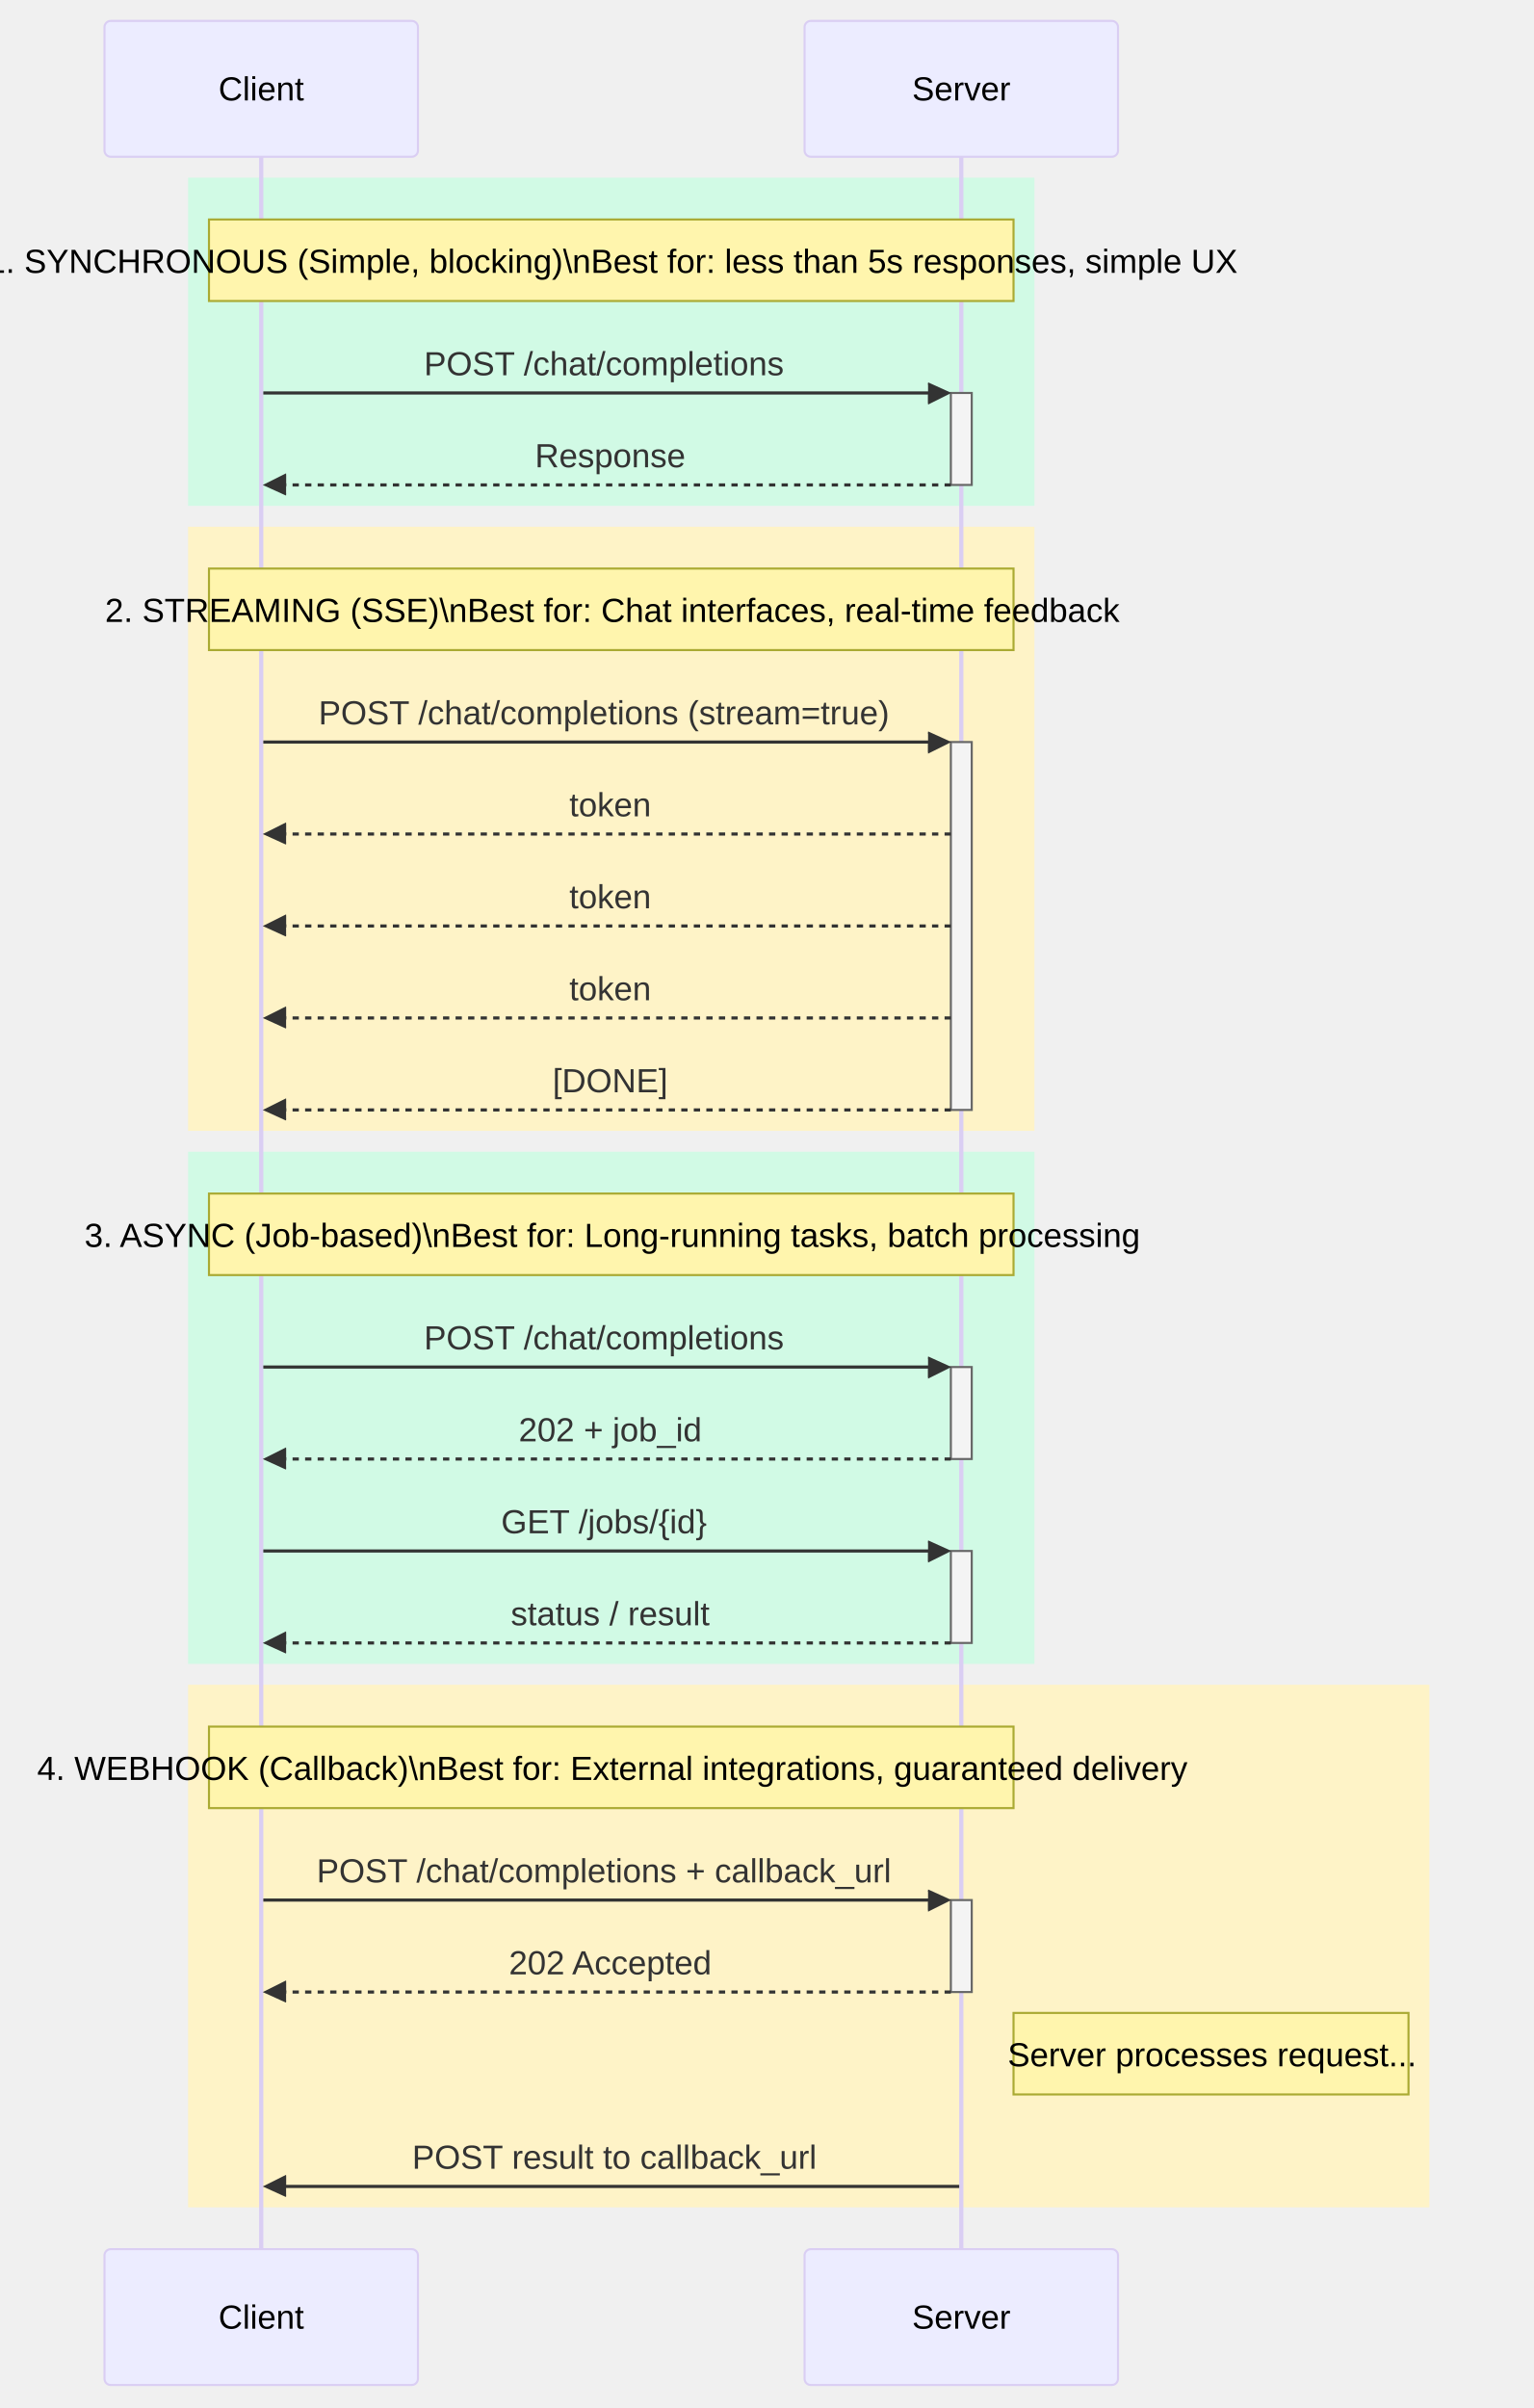
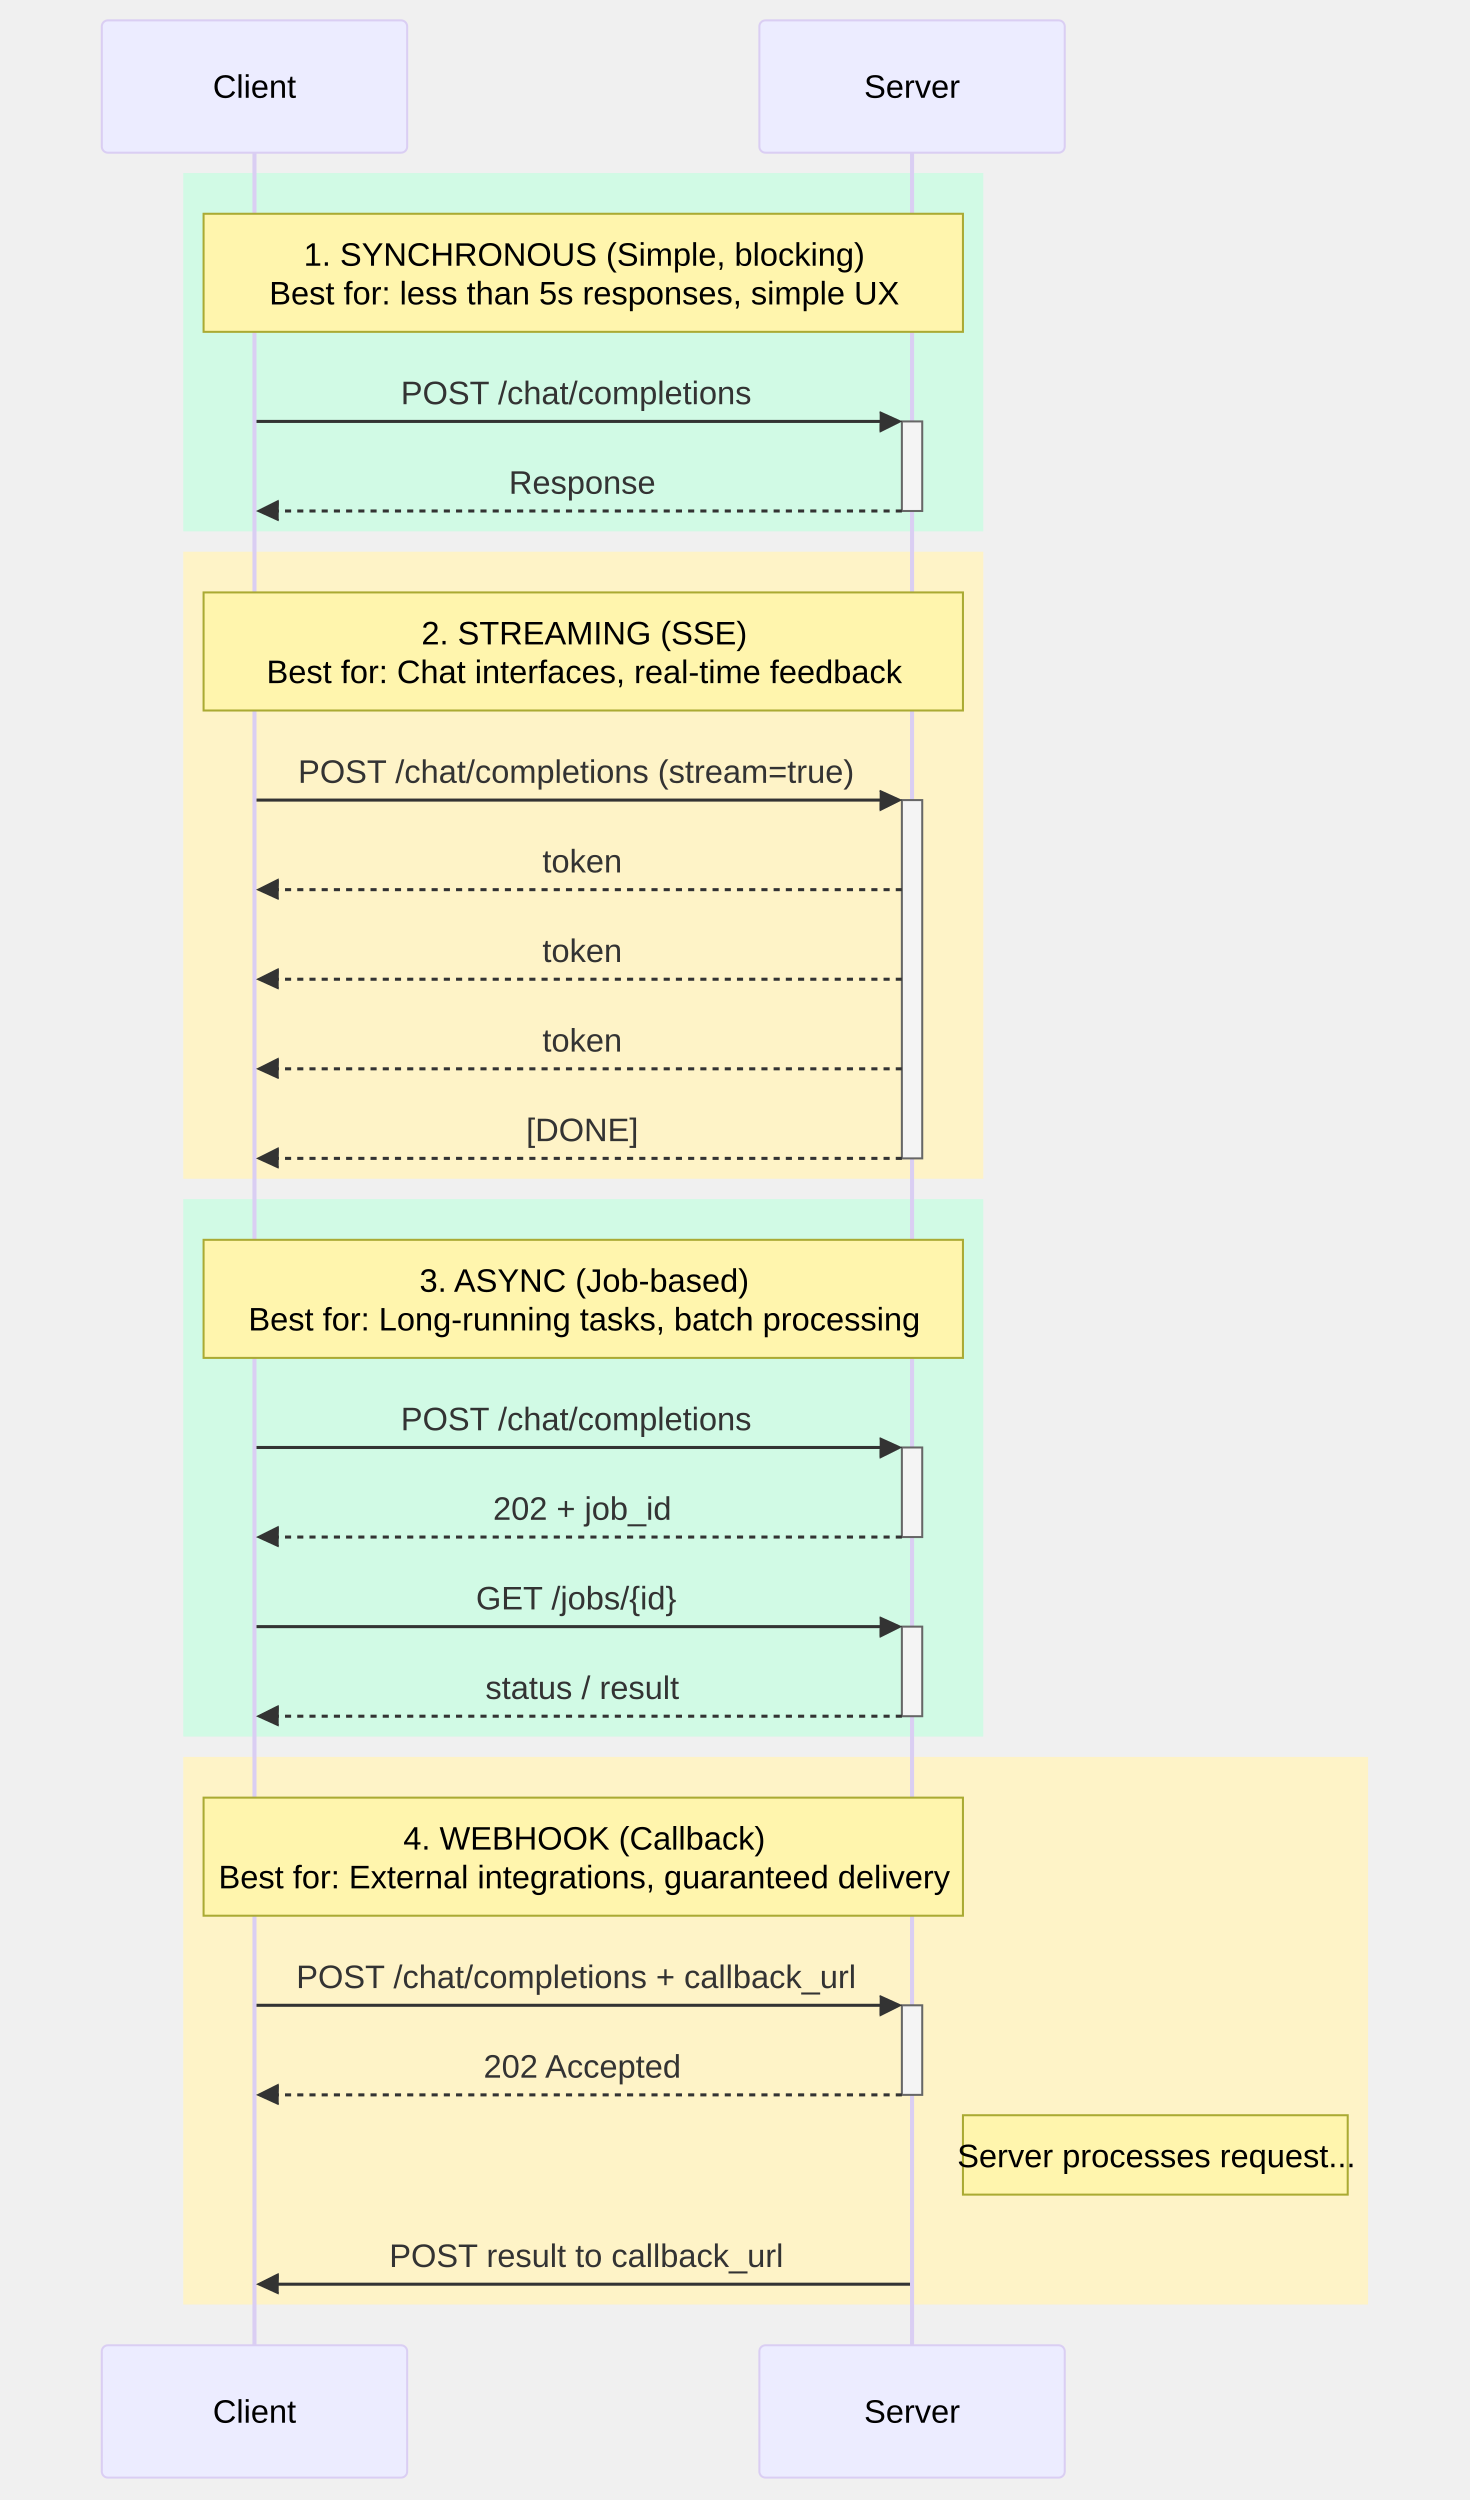
- <svg xmlns="http://www.w3.org/2000/svg" id="my-svg" width="100%" style="max-width: 734px; background-color: transparent;" viewBox="-50 -10 734 1152" role="graphics-document document" aria-roledescription="sequence">
-   <rect x="40" y="796" fill="rgb(254, 243, 199)" width="594" height="250" class="rect" />
-   <rect x="40" y="541" fill="rgb(209, 250, 229)" width="405" height="245" class="rect" />
-   <rect x="40" y="242" fill="rgb(254, 243, 199)" width="405" height="289" class="rect" />
-   <rect x="40" y="75" fill="rgb(209, 250, 229)" width="405" height="157" class="rect" />
+ <svg xmlns="http://www.w3.org/2000/svg" id="my-svg" width="100%" style="max-width: 722px; background-color: transparent;" viewBox="-50 -10 722 1228" role="graphics-document document" aria-roledescription="sequence">
+   <rect x="40" y="853" fill="rgb(254, 243, 199)" width="582" height="269" class="rect" />
+   <rect x="40" y="579" fill="rgb(209, 250, 229)" width="393" height="264" class="rect" />
+   <rect x="40" y="261" fill="rgb(254, 243, 199)" width="393" height="308" class="rect" />
+   <rect x="40" y="75" fill="rgb(209, 250, 229)" width="393" height="176" class="rect" />
  <g>
-     <rect x="335" y="1066" fill="#eaeaea" stroke="#666" width="150" height="65" name="S" rx="3" ry="3" class="actor actor-bottom" />
-     <text x="410" y="1098.5" dominant-baseline="central" alignment-baseline="central" class="actor actor-box" style="text-anchor: middle; font-size: 16px; font-weight: 400;">
-       <tspan x="410" dy="0">Server</tspan>
+     <rect x="323" y="1142" fill="#eaeaea" stroke="#666" width="150" height="65" name="S" rx="3" ry="3" class="actor actor-bottom" />
+     <text x="398" y="1174.5" dominant-baseline="central" alignment-baseline="central" class="actor actor-box" style="text-anchor: middle; font-size: 16px; font-weight: 400;">
+       <tspan x="398" dy="0">Server</tspan>
    </text>
  </g>
  <g>
-     <rect x="0" y="1066" fill="#eaeaea" stroke="#666" width="150" height="65" name="C" rx="3" ry="3" class="actor actor-bottom" />
-     <text x="75" y="1098.5" dominant-baseline="central" alignment-baseline="central" class="actor actor-box" style="text-anchor: middle; font-size: 16px; font-weight: 400;">
+     <rect x="0" y="1142" fill="#eaeaea" stroke="#666" width="150" height="65" name="C" rx="3" ry="3" class="actor actor-bottom" />
+     <text x="75" y="1174.5" dominant-baseline="central" alignment-baseline="central" class="actor actor-box" style="text-anchor: middle; font-size: 16px; font-weight: 400;">
      <tspan x="75" dy="0">Client</tspan>
    </text>
  </g>
  <g>
-     <line id="actor1" x1="410" y1="65" x2="410" y2="1066" class="actor-line 200" stroke-width="0.5px" stroke="#999" name="S" />
+     <line id="actor1" x1="398" y1="65" x2="398" y2="1142" class="actor-line 200" stroke-width="0.5px" stroke="#999" name="S" />
    <g id="root-1">
-       <rect x="335" y="0" fill="#eaeaea" stroke="#666" width="150" height="65" name="S" rx="3" ry="3" class="actor actor-top" />
-       <text x="410" y="32.5" dominant-baseline="central" alignment-baseline="central" class="actor actor-box" style="text-anchor: middle; font-size: 16px; font-weight: 400;">
-         <tspan x="410" dy="0">Server</tspan>
+       <rect x="323" y="0" fill="#eaeaea" stroke="#666" width="150" height="65" name="S" rx="3" ry="3" class="actor actor-top" />
+       <text x="398" y="32.5" dominant-baseline="central" alignment-baseline="central" class="actor actor-box" style="text-anchor: middle; font-size: 16px; font-weight: 400;">
+         <tspan x="398" dy="0">Server</tspan>
      </text>
    </g>
  </g>
  <g>
-     <line id="actor0" x1="75" y1="65" x2="75" y2="1066" class="actor-line 200" stroke-width="0.5px" stroke="#999" name="C" />
+     <line id="actor0" x1="75" y1="65" x2="75" y2="1142" class="actor-line 200" stroke-width="0.5px" stroke="#999" name="C" />
    <g id="root-0">
      <rect x="0" y="0" fill="#eaeaea" stroke="#666" width="150" height="65" name="C" rx="3" ry="3" class="actor actor-top" />
      <text x="75" y="32.5" dominant-baseline="central" alignment-baseline="central" class="actor actor-box" style="text-anchor: middle; font-size: 16px; font-weight: 400;">
        <tspan x="75" dy="0">Client</tspan>
      </text>
    </g>
  </g>
  <style>#my-svg{font-family:"trebuchet ms",verdana,arial,sans-serif;font-size:16px;fill:#333;}@keyframes edge-animation-frame{from{stroke-dashoffset:0;}}@keyframes dash{to{stroke-dashoffset:0;}}#my-svg .edge-animation-slow{stroke-dasharray:9,5!important;stroke-dashoffset:900;animation:dash 50s linear infinite;stroke-linecap:round;}#my-svg .edge-animation-fast{stroke-dasharray:9,5!important;stroke-dashoffset:900;animation:dash 20s linear infinite;stroke-linecap:round;}#my-svg .error-icon{fill:#552222;}#my-svg .error-text{fill:#552222;stroke:#552222;}#my-svg .edge-thickness-normal{stroke-width:1px;}#my-svg .edge-thickness-thick{stroke-width:3.5px;}#my-svg .edge-pattern-solid{stroke-dasharray:0;}#my-svg .edge-thickness-invisible{stroke-width:0;fill:none;}#my-svg .edge-pattern-dashed{stroke-dasharray:3;}#my-svg .edge-pattern-dotted{stroke-dasharray:2;}#my-svg .marker{fill:#333333;stroke:#333333;}#my-svg .marker.cross{stroke:#333333;}#my-svg svg{font-family:"trebuchet ms",verdana,arial,sans-serif;font-size:16px;}#my-svg p{margin:0;}#my-svg .actor{stroke:hsl(259.626, 59.777%, 87.902%);fill:#ECECFF;}#my-svg text.actor&gt;tspan{fill:black;stroke:none;}#my-svg .actor-line{stroke:hsl(259.626, 59.777%, 87.902%);}#my-svg .innerArc{stroke-width:1.5;stroke-dasharray:none;}#my-svg .messageLine0{stroke-width:1.5;stroke-dasharray:none;stroke:#333;}#my-svg .messageLine1{stroke-width:1.5;stroke-dasharray:2,2;stroke:#333;}#my-svg #arrowhead path{fill:#333;stroke:#333;}#my-svg .sequenceNumber{fill:white;}#my-svg #sequencenumber{fill:#333;}#my-svg #crosshead path{fill:#333;stroke:#333;}#my-svg .messageText{fill:#333;stroke:none;}#my-svg .labelBox{stroke:hsl(259.626, 59.777%, 87.902%);fill:#ECECFF;}#my-svg .labelText,#my-svg .labelText&gt;tspan{fill:black;stroke:none;}#my-svg .loopText,#my-svg .loopText&gt;tspan{fill:black;stroke:none;}#my-svg .loopLine{stroke-width:2px;stroke-dasharray:2,2;stroke:hsl(259.626, 59.777%, 87.902%);fill:hsl(259.626, 59.777%, 87.902%);}#my-svg .note{stroke:#aaaa33;fill:#fff5ad;}#my-svg .noteText,#my-svg .noteText&gt;tspan{fill:black;stroke:none;}#my-svg .activation0{fill:#f4f4f4;stroke:#666;}#my-svg .activation1{fill:#f4f4f4;stroke:#666;}#my-svg .activation2{fill:#f4f4f4;stroke:#666;}#my-svg .actorPopupMenu{position:absolute;}#my-svg .actorPopupMenuPanel{position:absolute;fill:#ECECFF;box-shadow:0px 8px 16px 0px rgba(0,0,0,0.2);filter:drop-shadow(3px 5px 2px rgb(0 0 0 / 0.4));}#my-svg .actor-man line{stroke:hsl(259.626, 59.777%, 87.902%);fill:#ECECFF;}#my-svg .actor-man circle,#my-svg line{stroke:hsl(259.626, 59.777%, 87.902%);fill:#ECECFF;stroke-width:2px;}#my-svg :root{--mermaid-font-family:"trebuchet ms",verdana,arial,sans-serif;}</style>
  <g />
  <defs>
    <symbol id="computer" width="24" height="24">
      <path transform="scale(.5)" d="M2 2v13h20v-13h-20zm18 11h-16v-9h16v9zm-10.228 6l.466-1h3.524l.467 1h-4.457zm14.228 3h-24l2-6h2.104l-1.33 4h18.45l-1.297-4h2.073l2 6zm-5-10h-14v-7h14v7z" />
    </symbol>
  </defs>
  <defs>
    <symbol id="database" fill-rule="evenodd" clip-rule="evenodd">
      <path transform="scale(.5)" d="M12.258.001l.256.004.255.005.253.008.251.01.249.012.247.015.246.016.242.019.241.02.239.023.236.024.233.027.231.028.229.031.225.032.223.034.22.036.217.038.214.04.211.041.208.043.205.045.201.046.198.048.194.05.191.051.187.053.183.054.18.056.175.057.172.059.168.06.163.061.16.063.155.064.15.066.074.033.073.033.071.034.07.034.069.035.068.035.067.035.066.035.064.036.064.036.062.036.06.036.06.037.058.037.058.037.055.038.055.038.053.038.052.038.051.039.05.039.048.039.047.039.045.04.044.04.043.04.041.04.04.041.039.041.037.041.036.041.034.041.033.042.032.042.03.042.029.042.027.042.026.043.024.043.023.043.021.043.02.043.018.044.017.043.015.044.013.044.012.044.011.045.009.044.007.045.006.045.004.045.002.045.001.045v17l-.001.045-.002.045-.004.045-.006.045-.007.045-.009.044-.011.045-.012.044-.013.044-.015.044-.017.043-.018.044-.02.043-.021.043-.023.043-.024.043-.026.043-.027.042-.029.042-.03.042-.032.042-.033.042-.034.041-.036.041-.037.041-.039.041-.04.041-.041.04-.043.04-.044.04-.045.04-.047.039-.048.039-.05.039-.051.039-.052.038-.053.038-.055.038-.055.038-.058.037-.058.037-.06.037-.06.036-.062.036-.064.036-.064.036-.066.035-.067.035-.068.035-.069.035-.07.034-.071.034-.073.033-.074.033-.15.066-.155.064-.16.063-.163.061-.168.06-.172.059-.175.057-.18.056-.183.054-.187.053-.191.051-.194.05-.198.048-.201.046-.205.045-.208.043-.211.041-.214.04-.217.038-.22.036-.223.034-.225.032-.229.031-.231.028-.233.027-.236.024-.239.023-.241.02-.242.019-.246.016-.247.015-.249.012-.251.01-.253.008-.255.005-.256.004-.258.001-.258-.001-.256-.004-.255-.005-.253-.008-.251-.01-.249-.012-.247-.015-.245-.016-.243-.019-.241-.02-.238-.023-.236-.024-.234-.027-.231-.028-.228-.031-.226-.032-.223-.034-.22-.036-.217-.038-.214-.04-.211-.041-.208-.043-.204-.045-.201-.046-.198-.048-.195-.05-.19-.051-.187-.053-.184-.054-.179-.056-.176-.057-.172-.059-.167-.06-.164-.061-.159-.063-.155-.064-.151-.066-.074-.033-.072-.033-.072-.034-.07-.034-.069-.035-.068-.035-.067-.035-.066-.035-.064-.036-.063-.036-.062-.036-.061-.036-.06-.037-.058-.037-.057-.037-.056-.038-.055-.038-.053-.038-.052-.038-.051-.039-.049-.039-.049-.039-.046-.039-.046-.04-.044-.04-.043-.04-.041-.04-.04-.041-.039-.041-.037-.041-.036-.041-.034-.041-.033-.042-.032-.042-.03-.042-.029-.042-.027-.042-.026-.043-.024-.043-.023-.043-.021-.043-.02-.043-.018-.044-.017-.043-.015-.044-.013-.044-.012-.044-.011-.045-.009-.044-.007-.045-.006-.045-.004-.045-.002-.045-.001-.045v-17l.001-.045.002-.045.004-.045.006-.045.007-.045.009-.044.011-.045.012-.044.013-.044.015-.044.017-.043.018-.044.02-.043.021-.043.023-.043.024-.043.026-.043.027-.042.029-.042.03-.042.032-.042.033-.042.034-.041.036-.041.037-.041.039-.041.04-.041.041-.04.043-.04.044-.04.046-.04.046-.039.049-.039.049-.039.051-.039.052-.038.053-.038.055-.038.056-.038.057-.037.058-.037.06-.037.061-.036.062-.036.063-.036.064-.036.066-.035.067-.035.068-.035.069-.035.07-.034.072-.034.072-.033.074-.033.151-.066.155-.064.159-.063.164-.061.167-.06.172-.059.176-.057.179-.056.184-.054.187-.053.19-.051.195-.05.198-.048.201-.046.204-.045.208-.043.211-.041.214-.04.217-.038.22-.036.223-.034.226-.032.228-.031.231-.028.234-.027.236-.024.238-.023.241-.02.243-.019.245-.016.247-.015.249-.012.251-.01.253-.008.255-.005.256-.004.258-.001.258.001zm-9.258 20.499v.01l.001.021.003.021.004.022.005.021.006.022.007.022.009.023.01.022.011.023.012.023.013.023.015.023.016.024.017.023.018.024.019.024.021.024.022.025.023.024.024.025.052.049.056.05.061.051.066.051.07.051.075.051.079.052.084.052.088.052.092.052.097.052.102.051.105.052.11.052.114.051.119.051.123.051.127.05.131.05.135.05.139.048.144.049.147.047.152.047.155.047.16.045.163.045.167.043.171.043.176.041.178.041.183.039.187.039.19.037.194.035.197.035.202.033.204.031.209.03.212.029.216.027.219.025.222.024.226.021.23.02.233.018.236.016.24.015.243.012.246.01.249.008.253.005.256.004.259.001.26-.001.257-.004.254-.005.25-.008.247-.011.244-.012.241-.014.237-.016.233-.018.231-.021.226-.021.224-.024.22-.026.216-.027.212-.028.21-.031.205-.031.202-.034.198-.034.194-.036.191-.037.187-.039.183-.04.179-.04.175-.042.172-.043.168-.044.163-.045.16-.046.155-.046.152-.047.148-.048.143-.049.139-.049.136-.05.131-.05.126-.05.123-.051.118-.052.114-.051.11-.052.106-.052.101-.052.096-.052.092-.052.088-.053.083-.051.079-.052.074-.052.07-.051.065-.051.06-.051.056-.05.051-.05.023-.024.023-.025.021-.024.02-.024.019-.024.018-.024.017-.024.015-.023.014-.024.013-.023.012-.023.01-.023.01-.022.008-.022.006-.022.006-.022.004-.022.004-.021.001-.021.001-.021v-4.127l-.077.055-.08.053-.083.054-.085.053-.087.052-.09.052-.093.051-.095.05-.097.05-.1.049-.102.049-.105.048-.106.047-.109.047-.111.046-.114.045-.115.045-.118.044-.12.043-.122.042-.124.042-.126.041-.128.04-.13.04-.132.038-.134.038-.135.037-.138.037-.139.035-.142.035-.143.034-.144.033-.147.032-.148.031-.15.03-.151.03-.153.029-.154.027-.156.027-.158.026-.159.025-.161.024-.162.023-.163.022-.165.021-.166.02-.167.019-.169.018-.169.017-.171.016-.173.015-.173.014-.175.013-.175.012-.177.011-.178.01-.179.008-.179.008-.181.006-.182.005-.182.004-.184.003-.184.002h-.37l-.184-.002-.184-.003-.182-.004-.182-.005-.181-.006-.179-.008-.179-.008-.178-.01-.176-.011-.176-.012-.175-.013-.173-.014-.172-.015-.171-.016-.17-.017-.169-.018-.167-.019-.166-.02-.165-.021-.163-.022-.162-.023-.161-.024-.159-.025-.157-.026-.156-.027-.155-.027-.153-.029-.151-.03-.15-.03-.148-.031-.146-.032-.145-.033-.143-.034-.141-.035-.14-.035-.137-.037-.136-.037-.134-.038-.132-.038-.13-.04-.128-.04-.126-.041-.124-.042-.122-.042-.12-.044-.117-.043-.116-.045-.113-.045-.112-.046-.109-.047-.106-.047-.105-.048-.102-.049-.1-.049-.097-.05-.095-.05-.093-.052-.09-.051-.087-.052-.085-.053-.083-.054-.08-.054-.077-.054v4.127zm0-5.654v.011l.001.021.003.021.004.021.005.022.006.022.007.022.009.022.01.022.011.023.012.023.013.023.015.024.016.023.017.024.018.024.019.024.021.024.022.024.023.025.024.024.052.05.056.05.061.05.066.051.07.051.075.052.079.051.084.052.088.052.092.052.097.052.102.052.105.052.11.051.114.051.119.052.123.05.127.051.131.05.135.049.139.049.144.048.147.048.152.047.155.046.16.045.163.045.167.044.171.042.176.042.178.04.183.04.187.038.19.037.194.036.197.034.202.033.204.032.209.03.212.028.216.027.219.025.222.024.226.022.23.02.233.018.236.016.24.014.243.012.246.01.249.008.253.006.256.003.259.001.26-.001.257-.003.254-.006.25-.008.247-.01.244-.012.241-.015.237-.016.233-.018.231-.02.226-.022.224-.024.22-.025.216-.027.212-.029.21-.03.205-.032.202-.033.198-.035.194-.036.191-.037.187-.039.183-.039.179-.041.175-.042.172-.043.168-.044.163-.045.16-.045.155-.047.152-.047.148-.048.143-.048.139-.05.136-.049.131-.05.126-.051.123-.051.118-.051.114-.052.11-.052.106-.052.101-.052.096-.052.092-.052.088-.052.083-.052.079-.052.074-.051.07-.052.065-.051.06-.05.056-.051.051-.049.023-.025.023-.024.021-.025.02-.024.019-.024.018-.024.017-.024.015-.023.014-.023.013-.024.012-.022.01-.023.01-.023.008-.022.006-.022.006-.022.004-.021.004-.022.001-.021.001-.021v-4.139l-.077.054-.08.054-.083.054-.085.052-.087.053-.09.051-.093.051-.095.051-.097.05-.1.049-.102.049-.105.048-.106.047-.109.047-.111.046-.114.045-.115.044-.118.044-.12.044-.122.042-.124.042-.126.041-.128.04-.13.039-.132.039-.134.038-.135.037-.138.036-.139.036-.142.035-.143.033-.144.033-.147.033-.148.031-.15.03-.151.03-.153.028-.154.028-.156.027-.158.026-.159.025-.161.024-.162.023-.163.022-.165.021-.166.02-.167.019-.169.018-.169.017-.171.016-.173.015-.173.014-.175.013-.175.012-.177.011-.178.009-.179.009-.179.007-.181.007-.182.005-.182.004-.184.003-.184.002h-.37l-.184-.002-.184-.003-.182-.004-.182-.005-.181-.007-.179-.007-.179-.009-.178-.009-.176-.011-.176-.012-.175-.013-.173-.014-.172-.015-.171-.016-.17-.017-.169-.018-.167-.019-.166-.02-.165-.021-.163-.022-.162-.023-.161-.024-.159-.025-.157-.026-.156-.027-.155-.028-.153-.028-.151-.03-.15-.03-.148-.031-.146-.033-.145-.033-.143-.033-.141-.035-.14-.036-.137-.036-.136-.037-.134-.038-.132-.039-.13-.039-.128-.04-.126-.041-.124-.042-.122-.043-.12-.043-.117-.044-.116-.044-.113-.046-.112-.046-.109-.046-.106-.047-.105-.048-.102-.049-.1-.049-.097-.05-.095-.051-.093-.051-.09-.051-.087-.053-.085-.052-.083-.054-.08-.054-.077-.054v4.139zm0-5.666v.011l.001.02.003.022.004.021.005.022.006.021.007.022.009.023.01.022.011.023.012.023.013.023.015.023.016.024.017.024.018.023.019.024.021.025.022.024.023.024.024.025.052.05.056.05.061.05.066.051.07.051.075.052.079.051.084.052.088.052.092.052.097.052.102.052.105.051.11.052.114.051.119.051.123.051.127.05.131.05.135.05.139.049.144.048.147.048.152.047.155.046.16.045.163.045.167.043.171.043.176.042.178.04.183.04.187.038.19.037.194.036.197.034.202.033.204.032.209.03.212.028.216.027.219.025.222.024.226.021.23.02.233.018.236.017.24.014.243.012.246.01.249.008.253.006.256.003.259.001.26-.001.257-.003.254-.006.25-.008.247-.01.244-.013.241-.014.237-.016.233-.018.231-.02.226-.022.224-.024.22-.025.216-.027.212-.029.21-.03.205-.032.202-.033.198-.035.194-.036.191-.037.187-.039.183-.039.179-.041.175-.042.172-.043.168-.044.163-.045.16-.045.155-.047.152-.047.148-.048.143-.049.139-.049.136-.049.131-.051.126-.05.123-.051.118-.052.114-.051.11-.052.106-.052.101-.052.096-.052.092-.052.088-.052.083-.052.079-.052.074-.052.07-.051.065-.051.06-.051.056-.05.051-.049.023-.025.023-.025.021-.024.02-.024.019-.024.018-.024.017-.024.015-.023.014-.024.013-.023.012-.023.01-.022.01-.023.008-.022.006-.022.006-.022.004-.022.004-.021.001-.021.001-.021v-4.153l-.077.054-.08.054-.083.053-.085.053-.087.053-.09.051-.093.051-.095.051-.097.05-.1.049-.102.048-.105.048-.106.048-.109.046-.111.046-.114.046-.115.044-.118.044-.12.043-.122.043-.124.042-.126.041-.128.04-.13.039-.132.039-.134.038-.135.037-.138.036-.139.036-.142.034-.143.034-.144.033-.147.032-.148.032-.15.03-.151.03-.153.028-.154.028-.156.027-.158.026-.159.024-.161.024-.162.023-.163.023-.165.021-.166.02-.167.019-.169.018-.169.017-.171.016-.173.015-.173.014-.175.013-.175.012-.177.01-.178.01-.179.009-.179.007-.181.006-.182.006-.182.004-.184.003-.184.001-.185.001-.185-.001-.184-.001-.184-.003-.182-.004-.182-.006-.181-.006-.179-.007-.179-.009-.178-.01-.176-.01-.176-.012-.175-.013-.173-.014-.172-.015-.171-.016-.17-.017-.169-.018-.167-.019-.166-.02-.165-.021-.163-.023-.162-.023-.161-.024-.159-.024-.157-.026-.156-.027-.155-.028-.153-.028-.151-.03-.15-.03-.148-.032-.146-.032-.145-.033-.143-.034-.141-.034-.14-.036-.137-.036-.136-.037-.134-.038-.132-.039-.13-.039-.128-.041-.126-.041-.124-.041-.122-.043-.12-.043-.117-.044-.116-.044-.113-.046-.112-.046-.109-.046-.106-.048-.105-.048-.102-.048-.1-.05-.097-.049-.095-.051-.093-.051-.09-.052-.087-.052-.085-.053-.083-.053-.08-.054-.077-.054v4.153zm8.74-8.179l-.257.004-.254.005-.25.008-.247.011-.244.012-.241.014-.237.016-.233.018-.231.021-.226.022-.224.023-.22.026-.216.027-.212.028-.21.031-.205.032-.202.033-.198.034-.194.036-.191.038-.187.038-.183.04-.179.041-.175.042-.172.043-.168.043-.163.045-.16.046-.155.046-.152.048-.148.048-.143.048-.139.049-.136.05-.131.05-.126.051-.123.051-.118.051-.114.052-.11.052-.106.052-.101.052-.096.052-.092.052-.088.052-.083.052-.079.052-.074.051-.07.052-.065.051-.06.05-.056.05-.051.05-.023.025-.023.024-.021.024-.02.025-.019.024-.018.024-.017.023-.015.024-.014.023-.013.023-.012.023-.01.023-.01.022-.008.022-.006.023-.006.021-.004.022-.004.021-.001.021-.001.021.001.021.001.021.004.021.004.022.006.021.006.023.008.022.01.022.01.023.012.023.013.023.014.023.015.024.017.023.018.024.019.024.02.025.021.024.023.024.023.025.051.05.056.05.06.05.065.051.07.052.074.051.079.052.083.052.088.052.092.052.096.052.101.052.106.052.11.052.114.052.118.051.123.051.126.051.131.05.136.05.139.049.143.048.148.048.152.048.155.046.16.046.163.045.168.043.172.043.175.042.179.041.183.04.187.038.191.038.194.036.198.034.202.033.205.032.21.031.212.028.216.027.22.026.224.023.226.022.231.021.233.018.237.016.241.014.244.012.247.011.25.008.254.005.257.004.26.001.26-.001.257-.004.254-.005.25-.008.247-.011.244-.012.241-.014.237-.016.233-.018.231-.021.226-.022.224-.023.22-.026.216-.027.212-.028.21-.031.205-.032.202-.033.198-.034.194-.036.191-.038.187-.038.183-.04.179-.041.175-.042.172-.043.168-.043.163-.045.16-.046.155-.046.152-.048.148-.048.143-.048.139-.049.136-.05.131-.05.126-.051.123-.051.118-.051.114-.052.11-.052.106-.052.101-.052.096-.052.092-.052.088-.052.083-.052.079-.052.074-.051.07-.052.065-.051.06-.05.056-.05.051-.05.023-.025.023-.024.021-.024.02-.025.019-.024.018-.024.017-.023.015-.024.014-.023.013-.023.012-.023.01-.023.01-.022.008-.022.006-.023.006-.021.004-.022.004-.021.001-.021.001-.021-.001-.021-.001-.021-.004-.021-.004-.022-.006-.021-.006-.023-.008-.022-.01-.022-.01-.023-.012-.023-.013-.023-.014-.023-.015-.024-.017-.023-.018-.024-.019-.024-.02-.025-.021-.024-.023-.024-.023-.025-.051-.05-.056-.05-.06-.05-.065-.051-.07-.052-.074-.051-.079-.052-.083-.052-.088-.052-.092-.052-.096-.052-.101-.052-.106-.052-.11-.052-.114-.052-.118-.051-.123-.051-.126-.051-.131-.05-.136-.05-.139-.049-.143-.048-.148-.048-.152-.048-.155-.046-.16-.046-.163-.045-.168-.043-.172-.043-.175-.042-.179-.041-.183-.04-.187-.038-.191-.038-.194-.036-.198-.034-.202-.033-.205-.032-.21-.031-.212-.028-.216-.027-.22-.026-.224-.023-.226-.022-.231-.021-.233-.018-.237-.016-.241-.014-.244-.012-.247-.011-.25-.008-.254-.005-.257-.004-.26-.001-.26.001z" />
    </symbol>
  </defs>
  <defs>
    <symbol id="clock" width="24" height="24">
      <path transform="scale(.5)" d="M12 2c5.514 0 10 4.486 10 10s-4.486 10-10 10-10-4.486-10-10 4.486-10 10-10zm0-2c-6.627 0-12 5.373-12 12s5.373 12 12 12 12-5.373 12-12-5.373-12-12-12zm5.848 12.459c.202.038.202.333.001.372-1.907.361-6.045 1.111-6.547 1.111-.719 0-1.301-.582-1.301-1.301 0-.512.77-5.447 1.125-7.445.034-.192.312-.181.343.014l.985 6.238 5.394 1.011z" />
    </symbol>
  </defs>
  <defs>
    <marker id="arrowhead" refX="7.9" refY="5" markerUnits="userSpaceOnUse" markerWidth="12" markerHeight="12" orient="auto-start-reverse">
      <path d="M -1 0 L 10 5 L 0 10 z" />
    </marker>
  </defs>
  <defs>
    <marker id="crosshead" markerWidth="15" markerHeight="8" orient="auto" refX="4" refY="4.5">
      <path fill="none" stroke="#000000" stroke-width="1pt" d="M 1,2 L 6,7 M 6,2 L 1,7" style="stroke-dasharray: 0, 0;" />
    </marker>
  </defs>
  <defs>
    <marker id="filled-head" refX="15.5" refY="7" markerWidth="20" markerHeight="28" orient="auto">
      <path d="M 18,7 L9,13 L14,7 L9,1 Z" />
    </marker>
  </defs>
  <defs>
    <marker id="sequencenumber" refX="15" refY="15" markerWidth="60" markerHeight="40" orient="auto">
      <circle cx="15" cy="15" r="6" />
    </marker>
  </defs>
  <g>
-     <rect x="50" y="95" fill="#EDF2AE" stroke="#666" width="385" height="39" class="note" />
-     <text x="243" y="100" text-anchor="middle" dominant-baseline="middle" alignment-baseline="middle" class="noteText" dy="1em" style="font-size: 16px; font-weight: 400;">
-       <tspan x="243">1. SYNCHRONOUS (Simple, blocking)\nBest for: less than 5s responses, simple UX</tspan>
+     <rect x="50" y="95" fill="#EDF2AE" stroke="#666" width="373" height="58" class="note" />
+     <text x="237" y="100" text-anchor="middle" dominant-baseline="middle" alignment-baseline="middle" class="noteText" dy="1em" style="font-size: 16px; font-weight: 400;">
+       <tspan x="237">1. SYNCHRONOUS (Simple, blocking)</tspan>
+     </text>
+     <text x="237" y="119" text-anchor="middle" dominant-baseline="middle" alignment-baseline="middle" class="noteText" dy="1em" style="font-size: 16px; font-weight: 400;">
+       <tspan x="237">Best for: less than 5s responses, simple UX</tspan>
    </text>
  </g>
  <g>
-     <rect x="405" y="178" fill="#EDF2AE" stroke="#666" width="10" height="44" class="activation0" />
+     <rect x="393" y="197" fill="#EDF2AE" stroke="#666" width="10" height="44" class="activation0" />
  </g>
  <g>
-     <rect x="50" y="262" fill="#EDF2AE" stroke="#666" width="385" height="39" class="note" />
-     <text x="243" y="267" text-anchor="middle" dominant-baseline="middle" alignment-baseline="middle" class="noteText" dy="1em" style="font-size: 16px; font-weight: 400;">
-       <tspan x="243">2. STREAMING (SSE)\nBest for: Chat interfaces, real-time feedback</tspan>
+     <rect x="50" y="281" fill="#EDF2AE" stroke="#666" width="373" height="58" class="note" />
+     <text x="237" y="286" text-anchor="middle" dominant-baseline="middle" alignment-baseline="middle" class="noteText" dy="1em" style="font-size: 16px; font-weight: 400;">
+       <tspan x="237">2. STREAMING (SSE)</tspan>
+     </text>
+     <text x="237" y="305" text-anchor="middle" dominant-baseline="middle" alignment-baseline="middle" class="noteText" dy="1em" style="font-size: 16px; font-weight: 400;">
+       <tspan x="237">Best for: Chat interfaces, real-time feedback</tspan>
    </text>
  </g>
  <g>
-     <rect x="405" y="345" fill="#EDF2AE" stroke="#666" width="10" height="176" class="activation0" />
+     <rect x="393" y="383" fill="#EDF2AE" stroke="#666" width="10" height="176" class="activation0" />
  </g>
  <g>
-     <rect x="50" y="561" fill="#EDF2AE" stroke="#666" width="385" height="39" class="note" />
-     <text x="243" y="566" text-anchor="middle" dominant-baseline="middle" alignment-baseline="middle" class="noteText" dy="1em" style="font-size: 16px; font-weight: 400;">
-       <tspan x="243">3. ASYNC (Job-based)\nBest for: Long-running tasks, batch processing</tspan>
+     <rect x="50" y="599" fill="#EDF2AE" stroke="#666" width="373" height="58" class="note" />
+     <text x="237" y="604" text-anchor="middle" dominant-baseline="middle" alignment-baseline="middle" class="noteText" dy="1em" style="font-size: 16px; font-weight: 400;">
+       <tspan x="237">3. ASYNC (Job-based)</tspan>
+     </text>
+     <text x="237" y="623" text-anchor="middle" dominant-baseline="middle" alignment-baseline="middle" class="noteText" dy="1em" style="font-size: 16px; font-weight: 400;">
+       <tspan x="237">Best for: Long-running tasks, batch processing</tspan>
    </text>
  </g>
  <g>
-     <rect x="405" y="644" fill="#EDF2AE" stroke="#666" width="10" height="44" class="activation0" />
+     <rect x="393" y="701" fill="#EDF2AE" stroke="#666" width="10" height="44" class="activation0" />
  </g>
  <g>
-     <rect x="405" y="732" fill="#EDF2AE" stroke="#666" width="10" height="44" class="activation0" />
+     <rect x="393" y="789" fill="#EDF2AE" stroke="#666" width="10" height="44" class="activation0" />
  </g>
  <g>
-     <rect x="50" y="816" fill="#EDF2AE" stroke="#666" width="385" height="39" class="note" />
-     <text x="243" y="821" text-anchor="middle" dominant-baseline="middle" alignment-baseline="middle" class="noteText" dy="1em" style="font-size: 16px; font-weight: 400;">
-       <tspan x="243">4. WEBHOOK (Callback)\nBest for: External integrations, guaranteed delivery</tspan>
+     <rect x="50" y="873" fill="#EDF2AE" stroke="#666" width="373" height="58" class="note" />
+     <text x="237" y="878" text-anchor="middle" dominant-baseline="middle" alignment-baseline="middle" class="noteText" dy="1em" style="font-size: 16px; font-weight: 400;">
+       <tspan x="237">4. WEBHOOK (Callback)</tspan>
+     </text>
+     <text x="237" y="897" text-anchor="middle" dominant-baseline="middle" alignment-baseline="middle" class="noteText" dy="1em" style="font-size: 16px; font-weight: 400;">
+       <tspan x="237">Best for: External integrations, guaranteed delivery</tspan>
    </text>
  </g>
  <g>
-     <rect x="405" y="899" fill="#EDF2AE" stroke="#666" width="10" height="44" class="activation0" />
+     <rect x="393" y="975" fill="#EDF2AE" stroke="#666" width="10" height="44" class="activation0" />
  </g>
  <g>
-     <rect x="435" y="953" fill="#EDF2AE" stroke="#666" width="189" height="39" class="note" />
-     <text x="530" y="958" text-anchor="middle" dominant-baseline="middle" alignment-baseline="middle" class="noteText" dy="1em" style="font-size: 16px; font-weight: 400;">
-       <tspan x="530">Server processes request...</tspan>
+     <rect x="423" y="1029" fill="#EDF2AE" stroke="#666" width="189" height="39" class="note" />
+     <text x="518" y="1034" text-anchor="middle" dominant-baseline="middle" alignment-baseline="middle" class="noteText" dy="1em" style="font-size: 16px; font-weight: 400;">
+       <tspan x="518">Server processes request...</tspan>
    </text>
  </g>
-   <text x="239" y="149" text-anchor="middle" dominant-baseline="middle" alignment-baseline="middle" class="messageText" dy="1em" style="font-size: 16px; font-weight: 400;">POST /chat/completions</text>
-   <line x1="76" y1="178" x2="402" y2="178" class="messageLine0" stroke-width="2" stroke="none" marker-end="url(#arrowhead)" style="fill: none;" />
-   <text x="242" y="193" text-anchor="middle" dominant-baseline="middle" alignment-baseline="middle" class="messageText" dy="1em" style="font-size: 16px; font-weight: 400;">Response</text>
-   <line x1="405" y1="222" x2="79" y2="222" class="messageLine1" stroke-width="2" stroke="none" marker-end="url(#arrowhead)" style="stroke-dasharray: 3, 3; fill: none;" />
-   <text x="239" y="316" text-anchor="middle" dominant-baseline="middle" alignment-baseline="middle" class="messageText" dy="1em" style="font-size: 16px; font-weight: 400;">POST /chat/completions (stream=true)</text>
-   <line x1="76" y1="345" x2="402" y2="345" class="messageLine0" stroke-width="2" stroke="none" marker-end="url(#arrowhead)" style="fill: none;" />
-   <text x="242" y="360" text-anchor="middle" dominant-baseline="middle" alignment-baseline="middle" class="messageText" dy="1em" style="font-size: 16px; font-weight: 400;">token</text>
-   <line x1="405" y1="389" x2="79" y2="389" class="messageLine1" stroke-width="2" stroke="none" marker-end="url(#arrowhead)" style="stroke-dasharray: 3, 3; fill: none;" />
-   <text x="242" y="404" text-anchor="middle" dominant-baseline="middle" alignment-baseline="middle" class="messageText" dy="1em" style="font-size: 16px; font-weight: 400;">token</text>
-   <line x1="405" y1="433" x2="79" y2="433" class="messageLine1" stroke-width="2" stroke="none" marker-end="url(#arrowhead)" style="stroke-dasharray: 3, 3; fill: none;" />
-   <text x="242" y="448" text-anchor="middle" dominant-baseline="middle" alignment-baseline="middle" class="messageText" dy="1em" style="font-size: 16px; font-weight: 400;">token</text>
-   <line x1="405" y1="477" x2="79" y2="477" class="messageLine1" stroke-width="2" stroke="none" marker-end="url(#arrowhead)" style="stroke-dasharray: 3, 3; fill: none;" />
-   <text x="242" y="492" text-anchor="middle" dominant-baseline="middle" alignment-baseline="middle" class="messageText" dy="1em" style="font-size: 16px; font-weight: 400;">[DONE]</text>
-   <line x1="405" y1="521" x2="79" y2="521" class="messageLine1" stroke-width="2" stroke="none" marker-end="url(#arrowhead)" style="stroke-dasharray: 3, 3; fill: none;" />
-   <text x="239" y="615" text-anchor="middle" dominant-baseline="middle" alignment-baseline="middle" class="messageText" dy="1em" style="font-size: 16px; font-weight: 400;">POST /chat/completions</text>
-   <line x1="76" y1="644" x2="402" y2="644" class="messageLine0" stroke-width="2" stroke="none" marker-end="url(#arrowhead)" style="fill: none;" />
-   <text x="242" y="659" text-anchor="middle" dominant-baseline="middle" alignment-baseline="middle" class="messageText" dy="1em" style="font-size: 16px; font-weight: 400;">202 + job_id</text>
-   <line x1="405" y1="688" x2="79" y2="688" class="messageLine1" stroke-width="2" stroke="none" marker-end="url(#arrowhead)" style="stroke-dasharray: 3, 3; fill: none;" />
-   <text x="239" y="703" text-anchor="middle" dominant-baseline="middle" alignment-baseline="middle" class="messageText" dy="1em" style="font-size: 16px; font-weight: 400;">GET /jobs/{id}</text>
-   <line x1="76" y1="732" x2="402" y2="732" class="messageLine0" stroke-width="2" stroke="none" marker-end="url(#arrowhead)" style="fill: none;" />
-   <text x="242" y="747" text-anchor="middle" dominant-baseline="middle" alignment-baseline="middle" class="messageText" dy="1em" style="font-size: 16px; font-weight: 400;">status / result</text>
-   <line x1="405" y1="776" x2="79" y2="776" class="messageLine1" stroke-width="2" stroke="none" marker-end="url(#arrowhead)" style="stroke-dasharray: 3, 3; fill: none;" />
-   <text x="239" y="870" text-anchor="middle" dominant-baseline="middle" alignment-baseline="middle" class="messageText" dy="1em" style="font-size: 16px; font-weight: 400;">POST /chat/completions + callback_url</text>
-   <line x1="76" y1="899" x2="402" y2="899" class="messageLine0" stroke-width="2" stroke="none" marker-end="url(#arrowhead)" style="fill: none;" />
-   <text x="242" y="914" text-anchor="middle" dominant-baseline="middle" alignment-baseline="middle" class="messageText" dy="1em" style="font-size: 16px; font-weight: 400;">202 Accepted</text>
-   <line x1="405" y1="943" x2="79" y2="943" class="messageLine1" stroke-width="2" stroke="none" marker-end="url(#arrowhead)" style="stroke-dasharray: 3, 3; fill: none;" />
-   <text x="244" y="1007" text-anchor="middle" dominant-baseline="middle" alignment-baseline="middle" class="messageText" dy="1em" style="font-size: 16px; font-weight: 400;">POST result to callback_url</text>
-   <line x1="409" y1="1036" x2="79" y2="1036" class="messageLine0" stroke-width="2" stroke="none" marker-end="url(#arrowhead)" style="fill: none;" />
+   <text x="233" y="168" text-anchor="middle" dominant-baseline="middle" alignment-baseline="middle" class="messageText" dy="1em" style="font-size: 16px; font-weight: 400;">POST /chat/completions</text>
+   <line x1="76" y1="197" x2="390" y2="197" class="messageLine0" stroke-width="2" stroke="none" marker-end="url(#arrowhead)" style="fill: none;" />
+   <text x="236" y="212" text-anchor="middle" dominant-baseline="middle" alignment-baseline="middle" class="messageText" dy="1em" style="font-size: 16px; font-weight: 400;">Response</text>
+   <line x1="393" y1="241" x2="79" y2="241" class="messageLine1" stroke-width="2" stroke="none" marker-end="url(#arrowhead)" style="stroke-dasharray: 3, 3; fill: none;" />
+   <text x="233" y="354" text-anchor="middle" dominant-baseline="middle" alignment-baseline="middle" class="messageText" dy="1em" style="font-size: 16px; font-weight: 400;">POST /chat/completions (stream=true)</text>
+   <line x1="76" y1="383" x2="390" y2="383" class="messageLine0" stroke-width="2" stroke="none" marker-end="url(#arrowhead)" style="fill: none;" />
+   <text x="236" y="398" text-anchor="middle" dominant-baseline="middle" alignment-baseline="middle" class="messageText" dy="1em" style="font-size: 16px; font-weight: 400;">token</text>
+   <line x1="393" y1="427" x2="79" y2="427" class="messageLine1" stroke-width="2" stroke="none" marker-end="url(#arrowhead)" style="stroke-dasharray: 3, 3; fill: none;" />
+   <text x="236" y="442" text-anchor="middle" dominant-baseline="middle" alignment-baseline="middle" class="messageText" dy="1em" style="font-size: 16px; font-weight: 400;">token</text>
+   <line x1="393" y1="471" x2="79" y2="471" class="messageLine1" stroke-width="2" stroke="none" marker-end="url(#arrowhead)" style="stroke-dasharray: 3, 3; fill: none;" />
+   <text x="236" y="486" text-anchor="middle" dominant-baseline="middle" alignment-baseline="middle" class="messageText" dy="1em" style="font-size: 16px; font-weight: 400;">token</text>
+   <line x1="393" y1="515" x2="79" y2="515" class="messageLine1" stroke-width="2" stroke="none" marker-end="url(#arrowhead)" style="stroke-dasharray: 3, 3; fill: none;" />
+   <text x="236" y="530" text-anchor="middle" dominant-baseline="middle" alignment-baseline="middle" class="messageText" dy="1em" style="font-size: 16px; font-weight: 400;">[DONE]</text>
+   <line x1="393" y1="559" x2="79" y2="559" class="messageLine1" stroke-width="2" stroke="none" marker-end="url(#arrowhead)" style="stroke-dasharray: 3, 3; fill: none;" />
+   <text x="233" y="672" text-anchor="middle" dominant-baseline="middle" alignment-baseline="middle" class="messageText" dy="1em" style="font-size: 16px; font-weight: 400;">POST /chat/completions</text>
+   <line x1="76" y1="701" x2="390" y2="701" class="messageLine0" stroke-width="2" stroke="none" marker-end="url(#arrowhead)" style="fill: none;" />
+   <text x="236" y="716" text-anchor="middle" dominant-baseline="middle" alignment-baseline="middle" class="messageText" dy="1em" style="font-size: 16px; font-weight: 400;">202 + job_id</text>
+   <line x1="393" y1="745" x2="79" y2="745" class="messageLine1" stroke-width="2" stroke="none" marker-end="url(#arrowhead)" style="stroke-dasharray: 3, 3; fill: none;" />
+   <text x="233" y="760" text-anchor="middle" dominant-baseline="middle" alignment-baseline="middle" class="messageText" dy="1em" style="font-size: 16px; font-weight: 400;">GET /jobs/{id}</text>
+   <line x1="76" y1="789" x2="390" y2="789" class="messageLine0" stroke-width="2" stroke="none" marker-end="url(#arrowhead)" style="fill: none;" />
+   <text x="236" y="804" text-anchor="middle" dominant-baseline="middle" alignment-baseline="middle" class="messageText" dy="1em" style="font-size: 16px; font-weight: 400;">status / result</text>
+   <line x1="393" y1="833" x2="79" y2="833" class="messageLine1" stroke-width="2" stroke="none" marker-end="url(#arrowhead)" style="stroke-dasharray: 3, 3; fill: none;" />
+   <text x="233" y="946" text-anchor="middle" dominant-baseline="middle" alignment-baseline="middle" class="messageText" dy="1em" style="font-size: 16px; font-weight: 400;">POST /chat/completions + callback_url</text>
+   <line x1="76" y1="975" x2="390" y2="975" class="messageLine0" stroke-width="2" stroke="none" marker-end="url(#arrowhead)" style="fill: none;" />
+   <text x="236" y="990" text-anchor="middle" dominant-baseline="middle" alignment-baseline="middle" class="messageText" dy="1em" style="font-size: 16px; font-weight: 400;">202 Accepted</text>
+   <line x1="393" y1="1019" x2="79" y2="1019" class="messageLine1" stroke-width="2" stroke="none" marker-end="url(#arrowhead)" style="stroke-dasharray: 3, 3; fill: none;" />
+   <text x="238" y="1083" text-anchor="middle" dominant-baseline="middle" alignment-baseline="middle" class="messageText" dy="1em" style="font-size: 16px; font-weight: 400;">POST result to callback_url</text>
+   <line x1="397" y1="1112" x2="79" y2="1112" class="messageLine0" stroke-width="2" stroke="none" marker-end="url(#arrowhead)" style="fill: none;" />
</svg>
